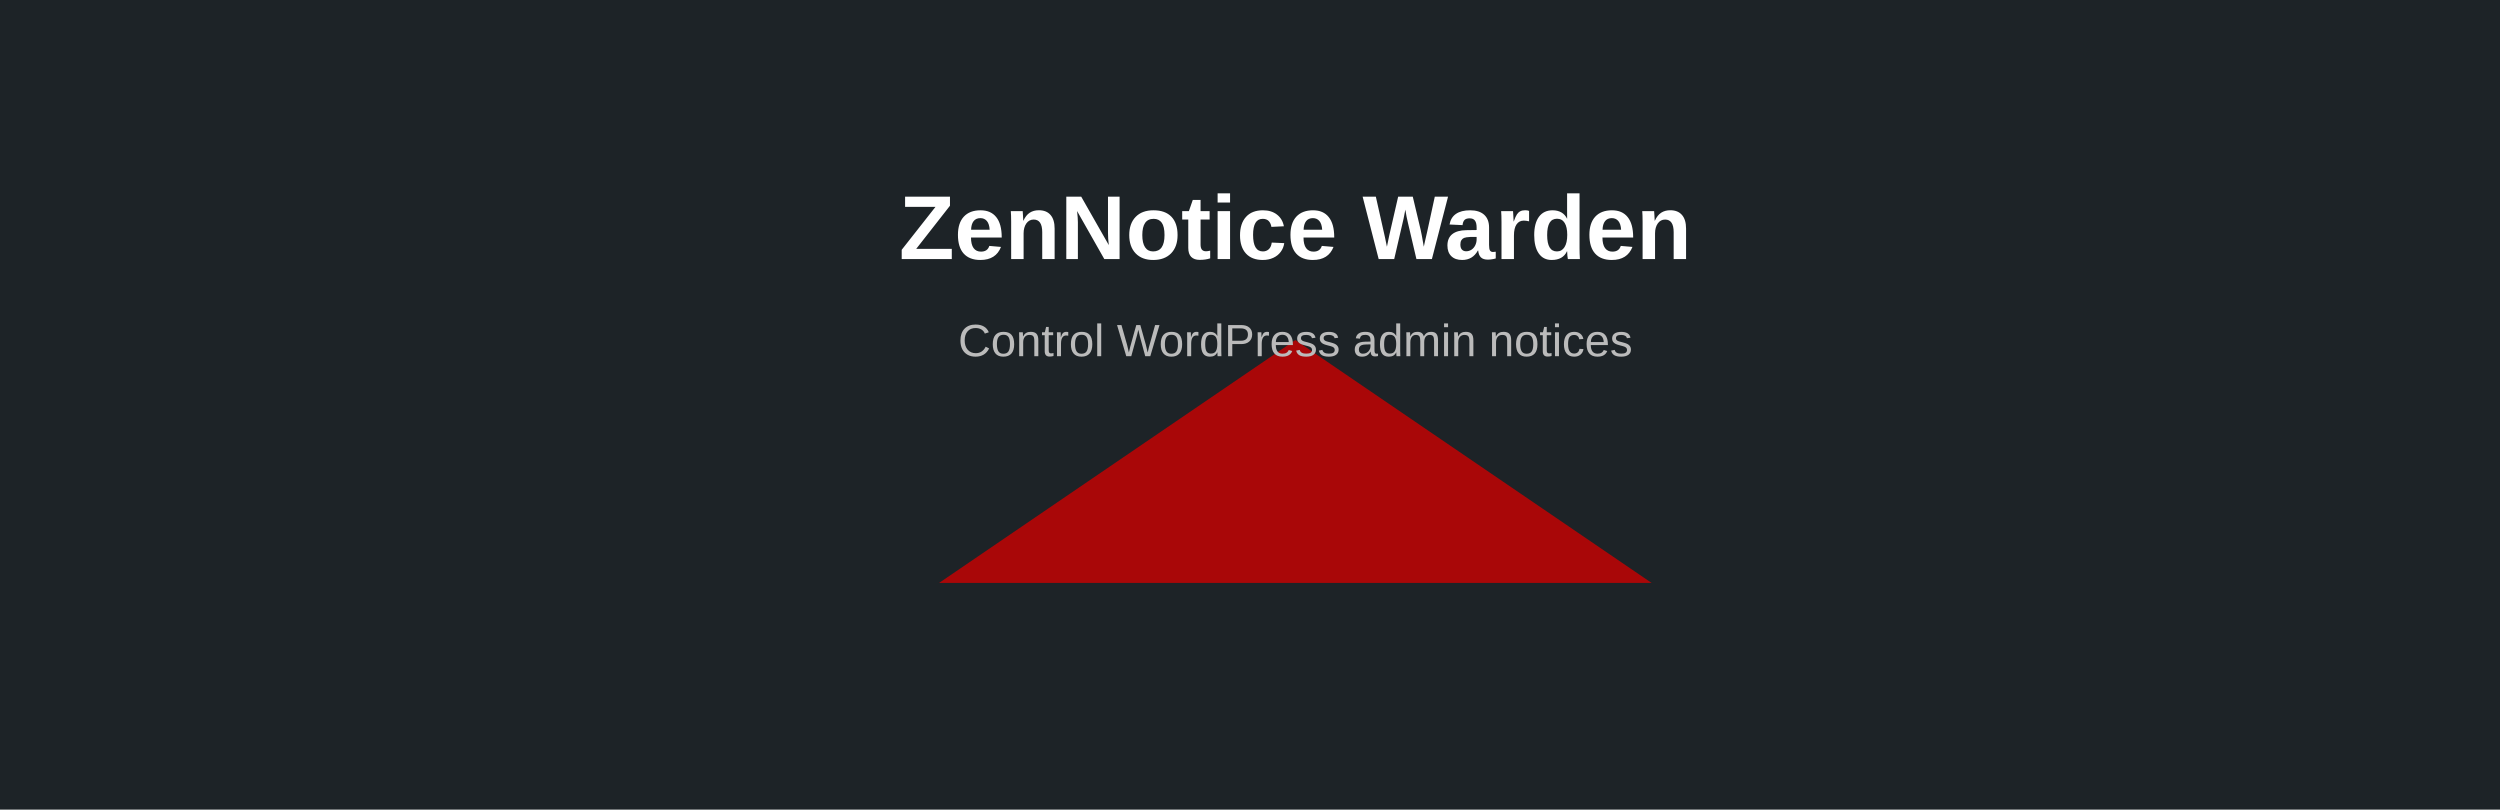
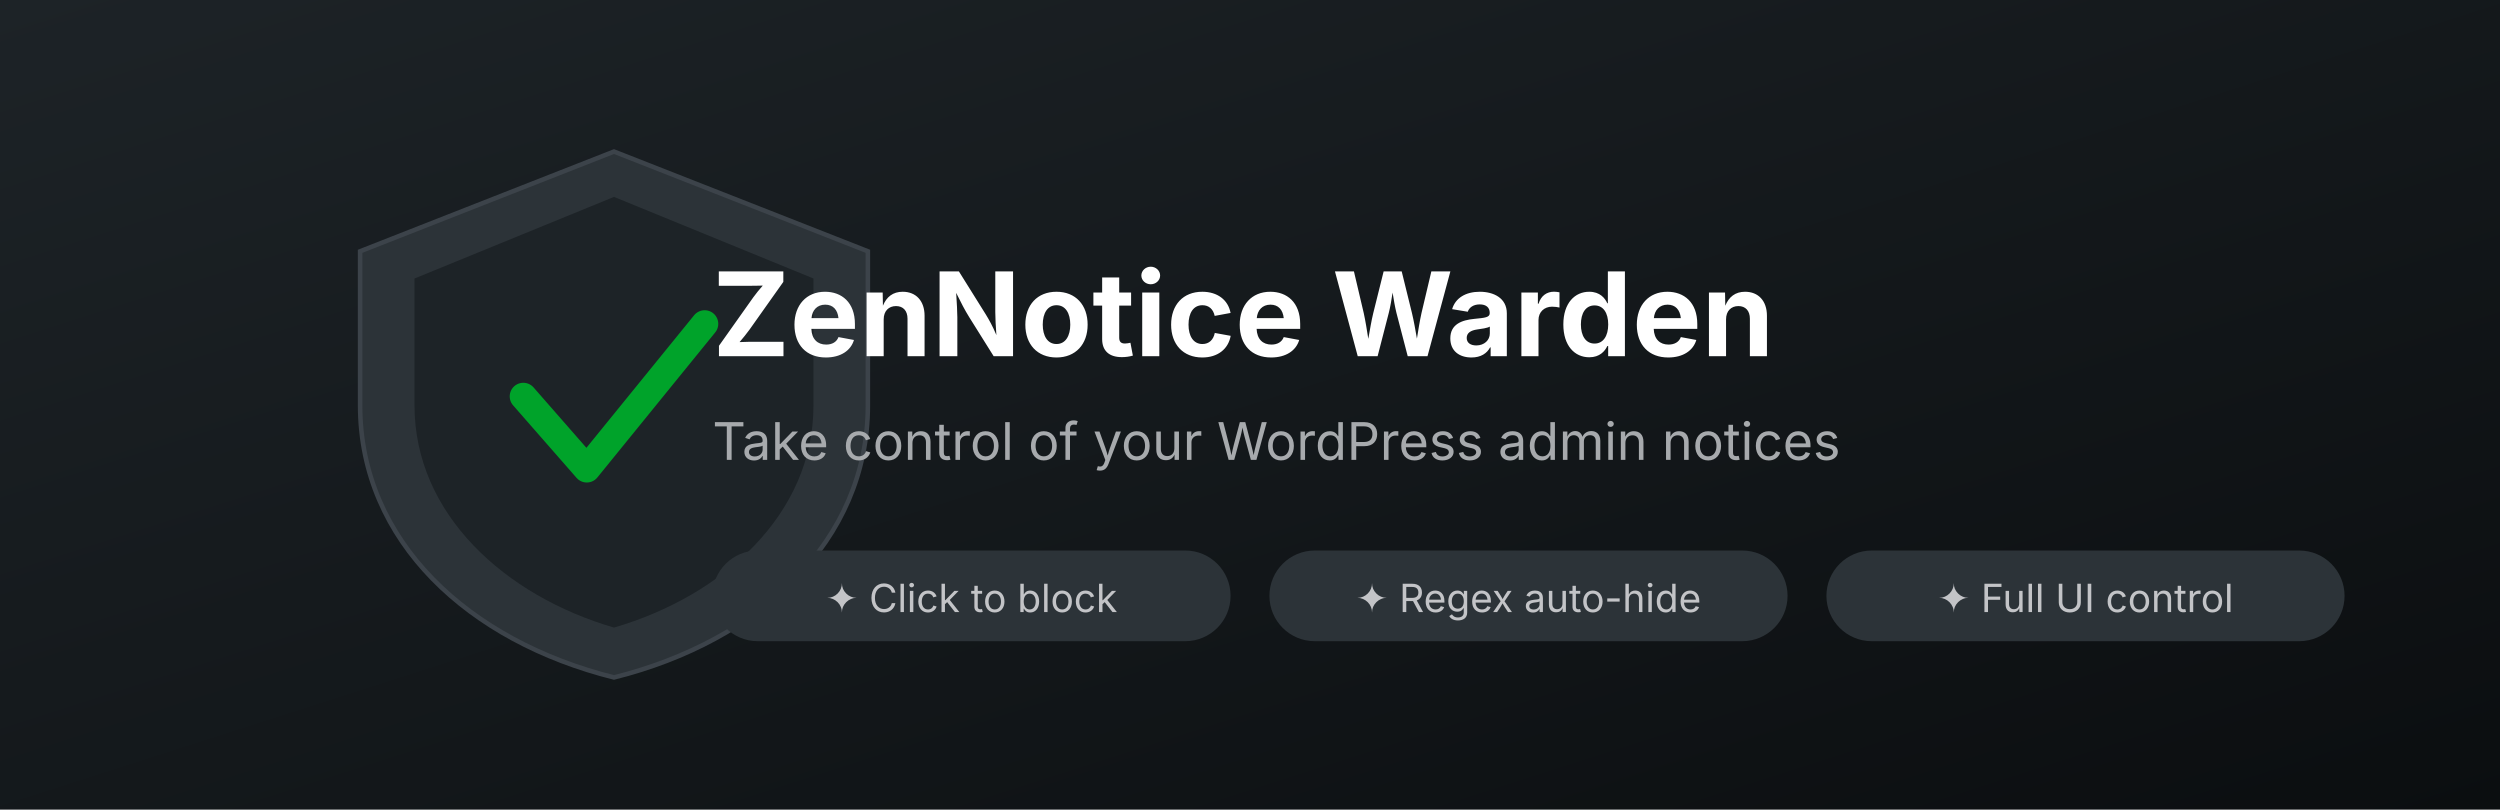
<svg xmlns="http://www.w3.org/2000/svg" viewBox="0 0 772 250">
-   <rect width="772" height="250" fill="#1d2327" />
-   <polygon points="290,180 400,105 510,180" fill="#cc0000" opacity="0.8" />
-   <text x="400" y="80" text-anchor="middle" font-family="Arial,sans-serif" font-size="28" font-weight="bold" fill="#fff">ZenNotice Warden</text>
-   <text x="400" y="110" text-anchor="middle" font-family="Arial,sans-serif" font-size="14" fill="#bbb">Control WordPress admin notices</text>
+   <defs>
+     <linearGradient id="bgb" x1="0" y1="0" x2="1" y2="1">
+       <stop offset="0%" stop-color="#1d2327" />
+       <stop offset="100%" stop-color="#0b0e10" />
+     </linearGradient>
+   </defs>
+   <rect width="772" height="250" fill="url(#bgb)" />
+   <g transform="translate(100, 30) scale(1.4)">
+     <path d="M64 12 L120 34 L120 68 C120 98 96 120 64 128 C32 120 8 98 8 68 L8 34 Z" fill="#2c3338" stroke="#3c434a" stroke-width="1" />
+     <path d="M64 22 L108 40 L108 68 C108 92 88 110 64 117 C40 110 20 92 20 68 L20 40 Z" fill="#1d2327" />
+     <polyline points="44,66 58,82 84,50" fill="none" stroke="#00a32a" stroke-width="6" stroke-linecap="round" stroke-linejoin="round" />
+   </g>
+   <text x="220" y="110" font-family="-apple-system,BlinkMacSystemFont,Segoe UI,sans-serif" font-size="36" font-weight="bold" fill="#ffffff">ZenNotice Warden</text>
+   <text x="220" y="142" font-family="-apple-system,BlinkMacSystemFont,Segoe UI,sans-serif" font-size="16" fill="#a7aaad">Take control of your WordPress admin notices</text>
+   <g transform="translate(220, 170)">
+     <rect x="0" y="0" width="160" height="28" rx="14" fill="#2c3338" />
+     <text x="80" y="19" text-anchor="middle" font-family="-apple-system,BlinkMacSystemFont,Segoe UI,sans-serif" font-size="12" fill="#c3c4c7">✦ Click to block</text>
+     <rect x="172" y="0" width="160" height="28" rx="14" fill="#2c3338" />
+     <text x="252" y="19" text-anchor="middle" font-family="-apple-system,BlinkMacSystemFont,Segoe UI,sans-serif" font-size="12" fill="#c3c4c7">✦ Regex auto-hide</text>
+     <rect x="344" y="0" width="160" height="28" rx="14" fill="#2c3338" />
+     <text x="424" y="19" text-anchor="middle" font-family="-apple-system,BlinkMacSystemFont,Segoe UI,sans-serif" font-size="12" fill="#c3c4c7">✦ Full UI control</text>
+   </g>
</svg>
